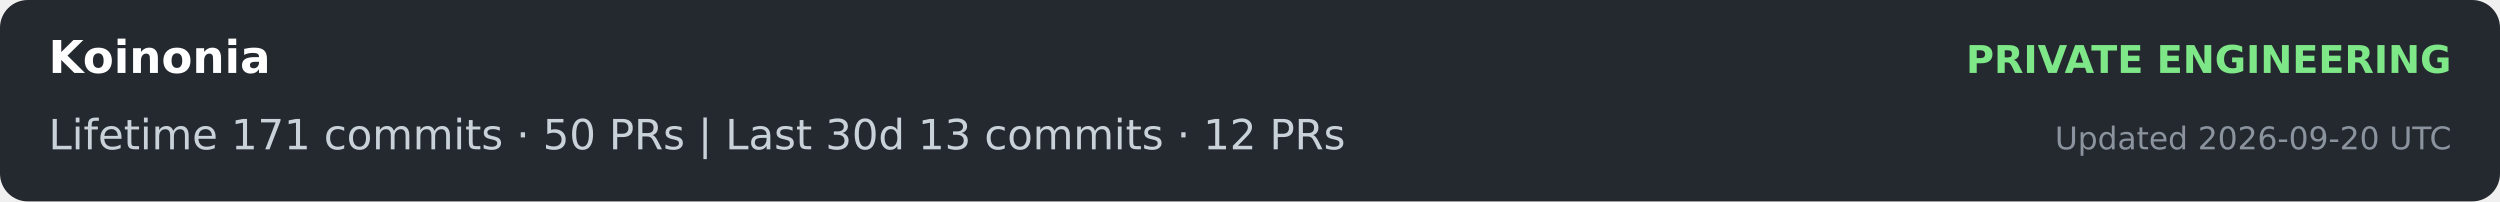
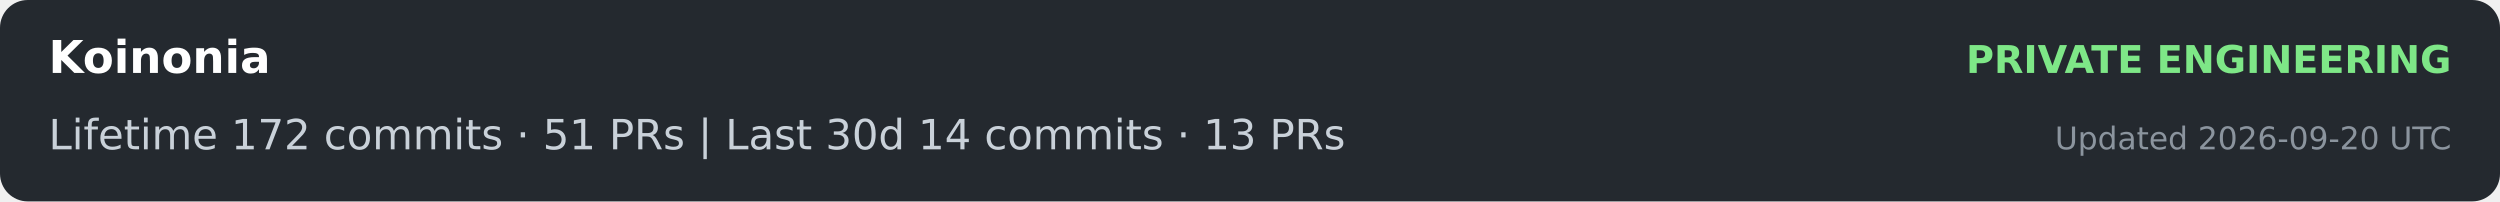
- <svg xmlns="http://www.w3.org/2000/svg" width="720" height="58" role="img" aria-label="Koinonia: lifetime 171 commits and 50 PRs; last 30 days 13 commits and 12 PRs">
+ <svg xmlns="http://www.w3.org/2000/svg" width="720" height="58" role="img" aria-label="Koinonia: lifetime 172 commits and 51 PRs; last 30 days 14 commits and 13 PRs">
  <rect width="720" height="58" rx="8" fill="#24292f" />
  <text x="14" y="21" fill="#ffffff" font-family="Verdana,DejaVu Sans,sans-serif" font-size="13" font-weight="700">Koinonia</text>
  <text x="706" y="21" text-anchor="end" fill="#7ee787" font-family="Verdana,DejaVu Sans,sans-serif" font-size="11" font-weight="700">PRIVATE ENGINEERING</text>
-   <text x="14" y="43" fill="#c9d1d9" font-family="Verdana,DejaVu Sans,sans-serif" font-size="12">Lifetime  171 commits · 50 PRs     |     Last 30d  13 commits · 12 PRs</text>
+   <text x="14" y="43" fill="#c9d1d9" font-family="Verdana,DejaVu Sans,sans-serif" font-size="12">Lifetime  172 commits · 51 PRs     |     Last 30d  14 commits · 13 PRs</text>
  <text x="706" y="43" text-anchor="end" fill="#8b949e" font-family="Verdana,DejaVu Sans,sans-serif" font-size="9">Updated 2026-09-20 UTC</text>
</svg>
